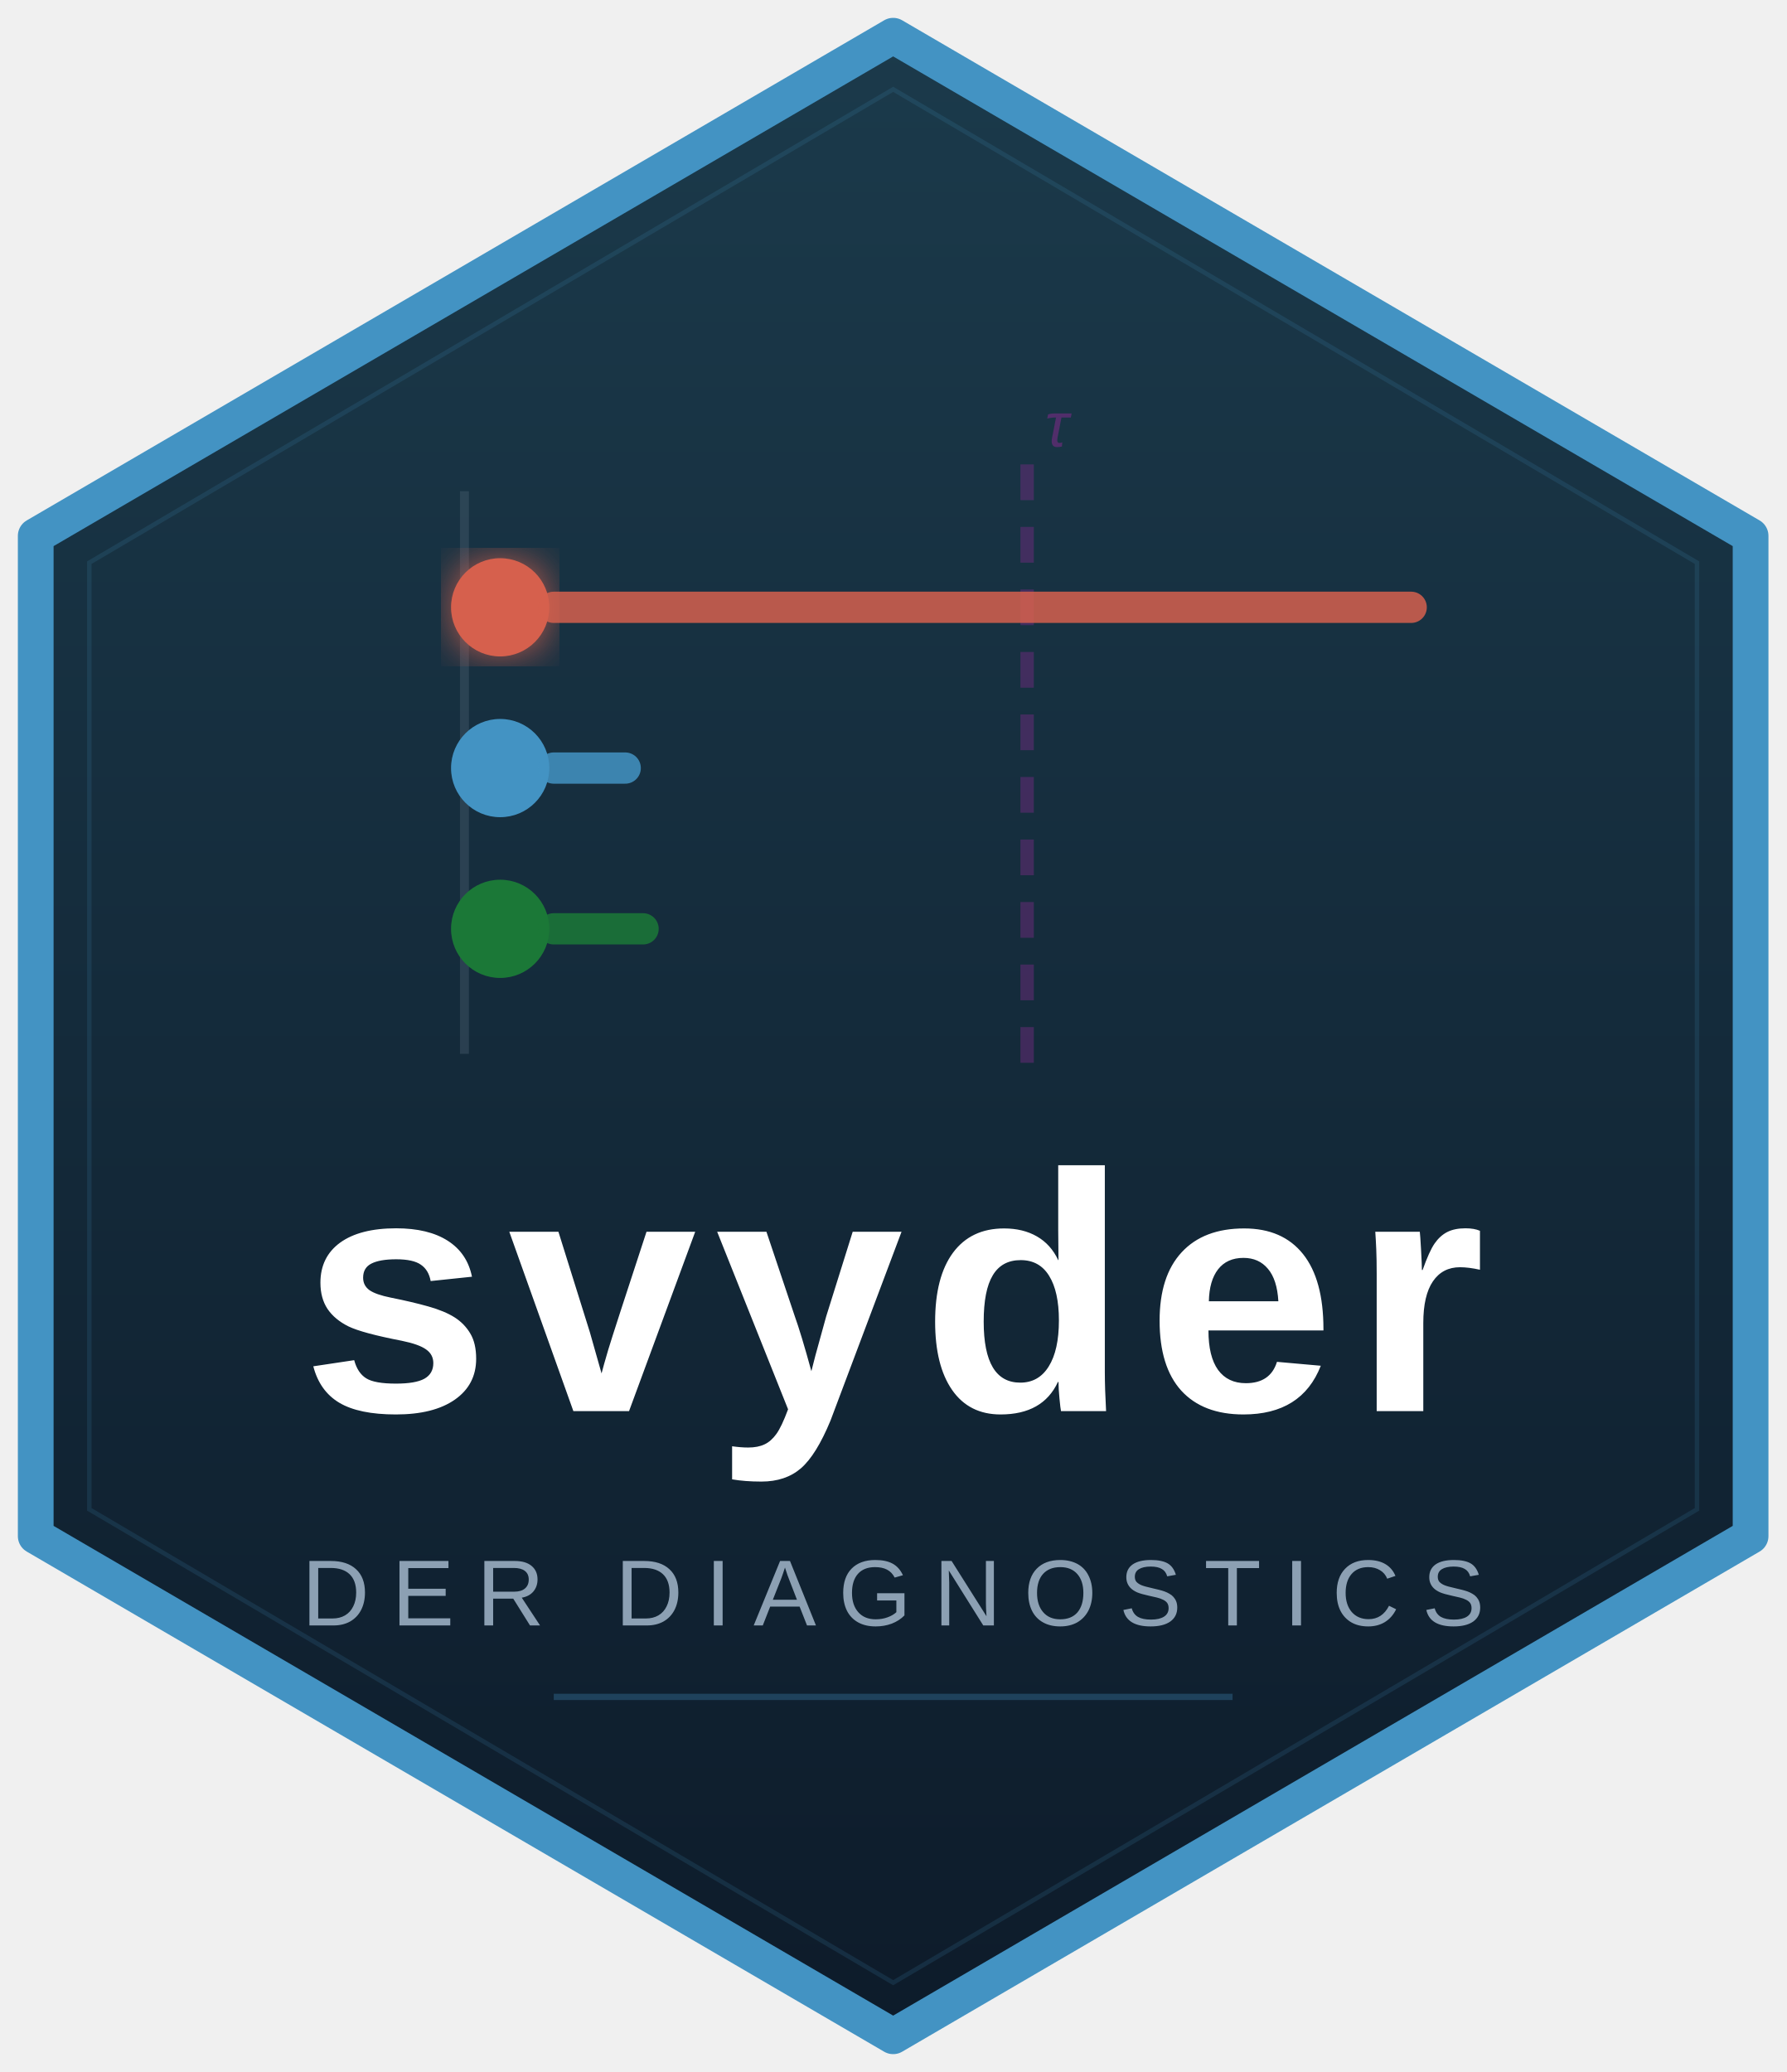
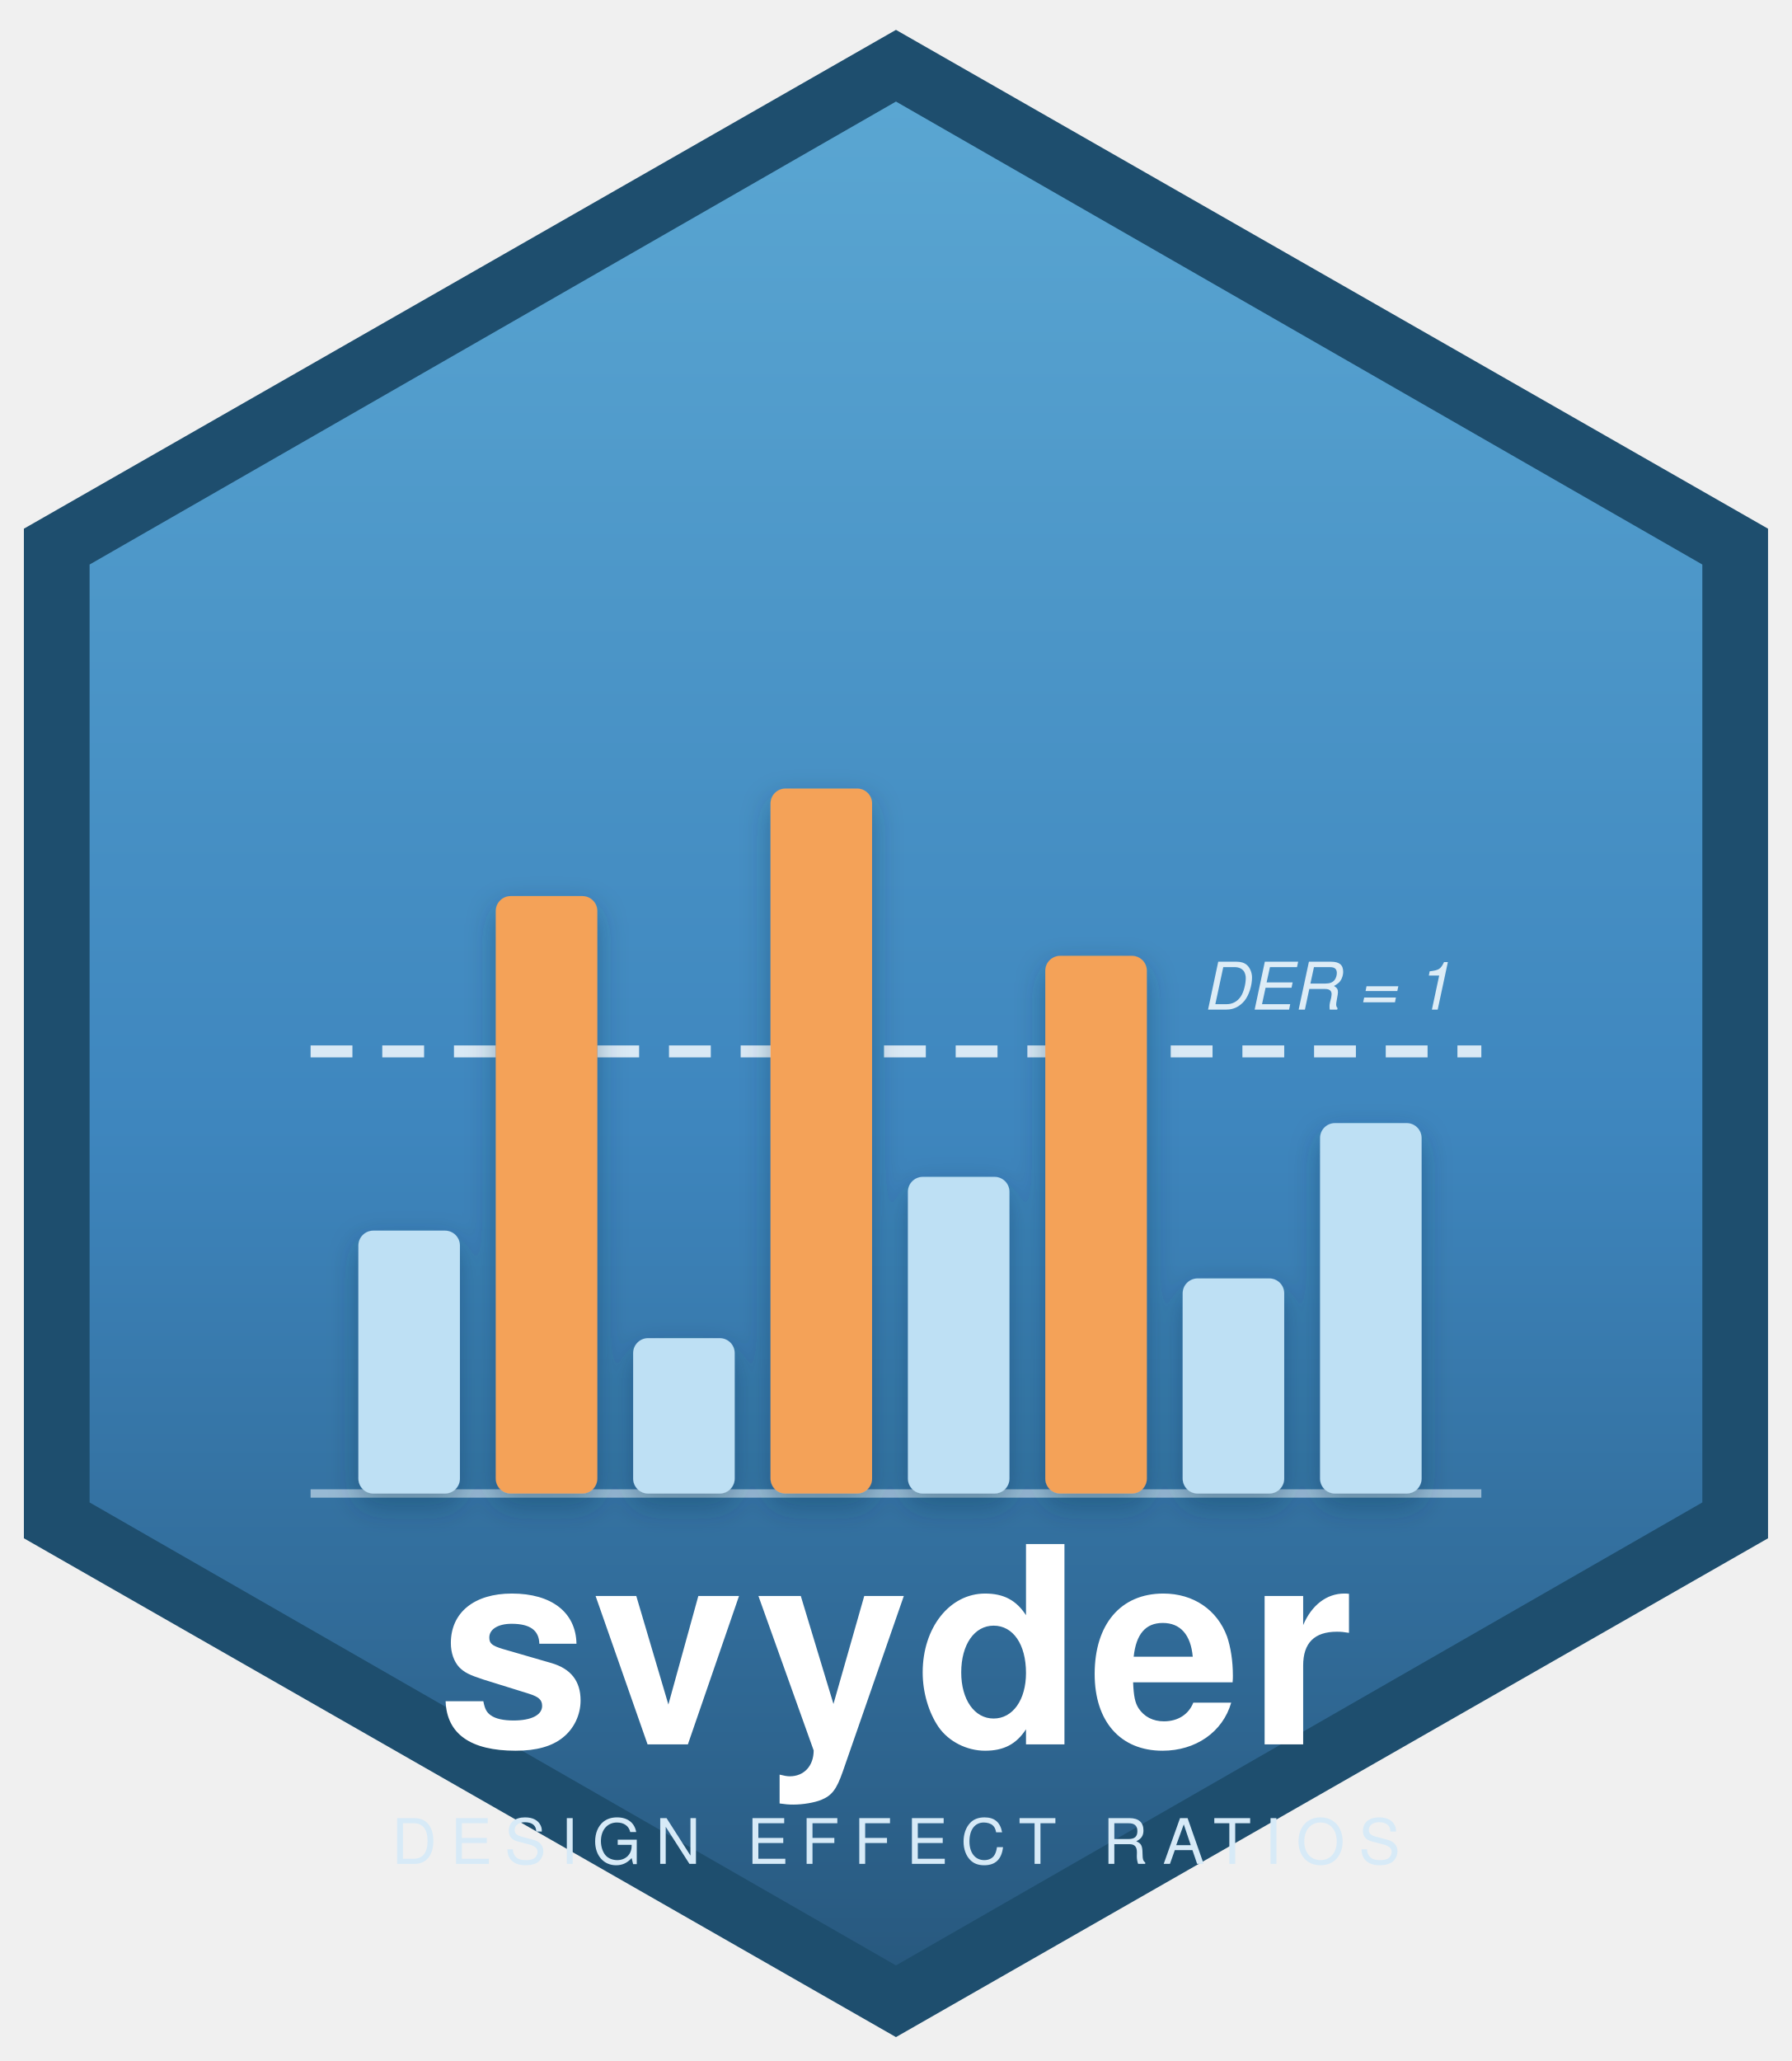
- <svg xmlns="http://www.w3.org/2000/svg" version="1.1" width="200" height="232">
-   <svg viewBox="0 0 200 232" width="200" height="232">
-     <defs>
-       <linearGradient id="bgGrad" x1="0" y1="0" x2="0" y2="1">
-         <stop offset="0%" stop-color="#1B3A4B" />
-         <stop offset="100%" stop-color="#0D1B2A" />
-       </linearGradient>
-       <filter id="glow">
-         <feGaussianBlur stdDeviation="2.5" result="blur" />
-         <feMerge>
-           <feMergeNode in="blur" />
-           <feMergeNode in="SourceGraphic" />
-         </feMerge>
-       </filter>
-     </defs>
-     <polygon points="100,4 196,60 196,172 100,228 4,172 4,60" fill="url(#bgGrad)" stroke="#4393C3" stroke-width="4" stroke-linejoin="round" />
-     <polygon points="100,10 190,63 190,169 100,222 10,169 10,63" fill="none" stroke="#4393C3" stroke-width="0.5" opacity="0.15" />
-     <line x1="52" y1="55" x2="52" y2="118" stroke="#4A6070" stroke-width="1" opacity="0.4" />
-     <line x1="115" y1="52" x2="115" y2="121" stroke="#762A83" stroke-width="1.5" stroke-dasharray="4,3" opacity="0.45" />
-     <text x="117" y="50" font-family="Helvetica Neue, Arial, sans-serif" font-size="7" fill="#762A83" opacity="0.6" font-style="italic">
-     τ
-   </text>
-     <circle cx="56" cy="68" r="5.5" fill="#D6604D" filter="url(#glow)" />
-     <line x1="62" y1="68" x2="158" y2="68" stroke="#D6604D" stroke-width="3.5" stroke-linecap="round" opacity="0.85" />
-     <circle cx="56" cy="86" r="5.5" fill="#4393C3" />
-     <line x1="62" y1="86" x2="70" y2="86" stroke="#4393C3" stroke-width="3.5" stroke-linecap="round" opacity="0.85" />
-     <circle cx="56" cy="104" r="5.5" fill="#1B7837" />
-     <line x1="62" y1="104" x2="72" y2="104" stroke="#1B7837" stroke-width="3.5" stroke-linecap="round" opacity="0.85" />
-     <text x="100" y="158" text-anchor="middle" font-family="Helvetica Neue, Arial, sans-serif" font-size="38" font-weight="700" fill="#FFFFFF" letter-spacing="2">
-     svyder
-   </text>
-     <text x="100" y="182" text-anchor="middle" font-family="Helvetica Neue, Arial, sans-serif" font-size="10.5" fill="#8CA0B3" letter-spacing="2.5" font-weight="300">
-     DER DIAGNOSTICS
-   </text>
-     <line x1="62" y1="190" x2="138" y2="190" stroke="#4393C3" stroke-width="0.7" opacity="0.3" />
-   </svg>
+ <svg xmlns="http://www.w3.org/2000/svg" viewBox="0 0 300 345" width="300" height="345">
+   <defs>
+     <linearGradient id="hexbg1" x1="0" y1="0" x2="0" y2="1">
+       <stop offset="0" stop-color="#5AA6D2" />
+       <stop offset="0.55" stop-color="#3E86BE" />
+       <stop offset="1" stop-color="#28597F" />
+     </linearGradient>
+     <filter id="soft1" x="-20%" y="-20%" width="140%" height="140%">
+       <feDropShadow dx="0" dy="2" stdDeviation="2.4" flood-color="#12324A" flood-opacity="0.35" />
+     </filter>
+   </defs>
+   <path d="M150,5 L296,88.5 L296,257.5 L150,341 L4,257.5 L4,88.5 Z" fill="#1E4E6E" />
+   <path d="M150,17 L285,94.5 L285,251.5 L150,329 L15,251.5 L15,94.5 Z" fill="url(#hexbg1)" />
+   <line x1="52" y1="176" x2="248" y2="176" stroke="#EAF4FB" stroke-width="2" stroke-dasharray="7 5" opacity="0.9" />
+   <text x="243" y="169" text-anchor="end" font-family="'Helvetica Neue',Helvetica,Arial,sans-serif" font-size="11" fill="#EAF4FB" opacity="0.92" font-style="italic">DER = 1</text>
+   <line x1="52" y1="250" x2="248" y2="250" stroke="#EAF4FB" stroke-width="1.4" opacity="0.55" />
+   <g filter="url(#soft1)">
+     <rect x="60" y="206" width="17" height="44" rx="2.5" fill="#BEE0F4" />
+     <rect x="83" y="150" width="17" height="100" rx="2.5" fill="#F4A259" />
+     <rect x="106" y="224" width="17" height="26" rx="2.5" fill="#BEE0F4" />
+     <rect x="129" y="132" width="17" height="118" rx="2.5" fill="#F4A259" />
+     <rect x="152" y="197" width="17" height="53" rx="2.5" fill="#BEE0F4" />
+     <rect x="175" y="160" width="17" height="90" rx="2.5" fill="#F4A259" />
+     <rect x="198" y="214" width="17" height="36" rx="2.5" fill="#BEE0F4" />
+     <rect x="221" y="188" width="17" height="62" rx="2.5" fill="#BEE0F4" />
+   </g>
+   <text x="150" y="292" text-anchor="middle" font-family="'Helvetica Neue',Helvetica,Arial,sans-serif" font-size="46" font-weight="700" letter-spacing="1" fill="#FFFFFF">svyder</text>
+   <text x="150" y="312" text-anchor="middle" font-family="'Helvetica Neue',Helvetica,Arial,sans-serif" font-size="10.5" font-weight="500" letter-spacing="2.4" fill="#D7EAF7">DESIGN EFFECT RATIOS</text>
</svg>
